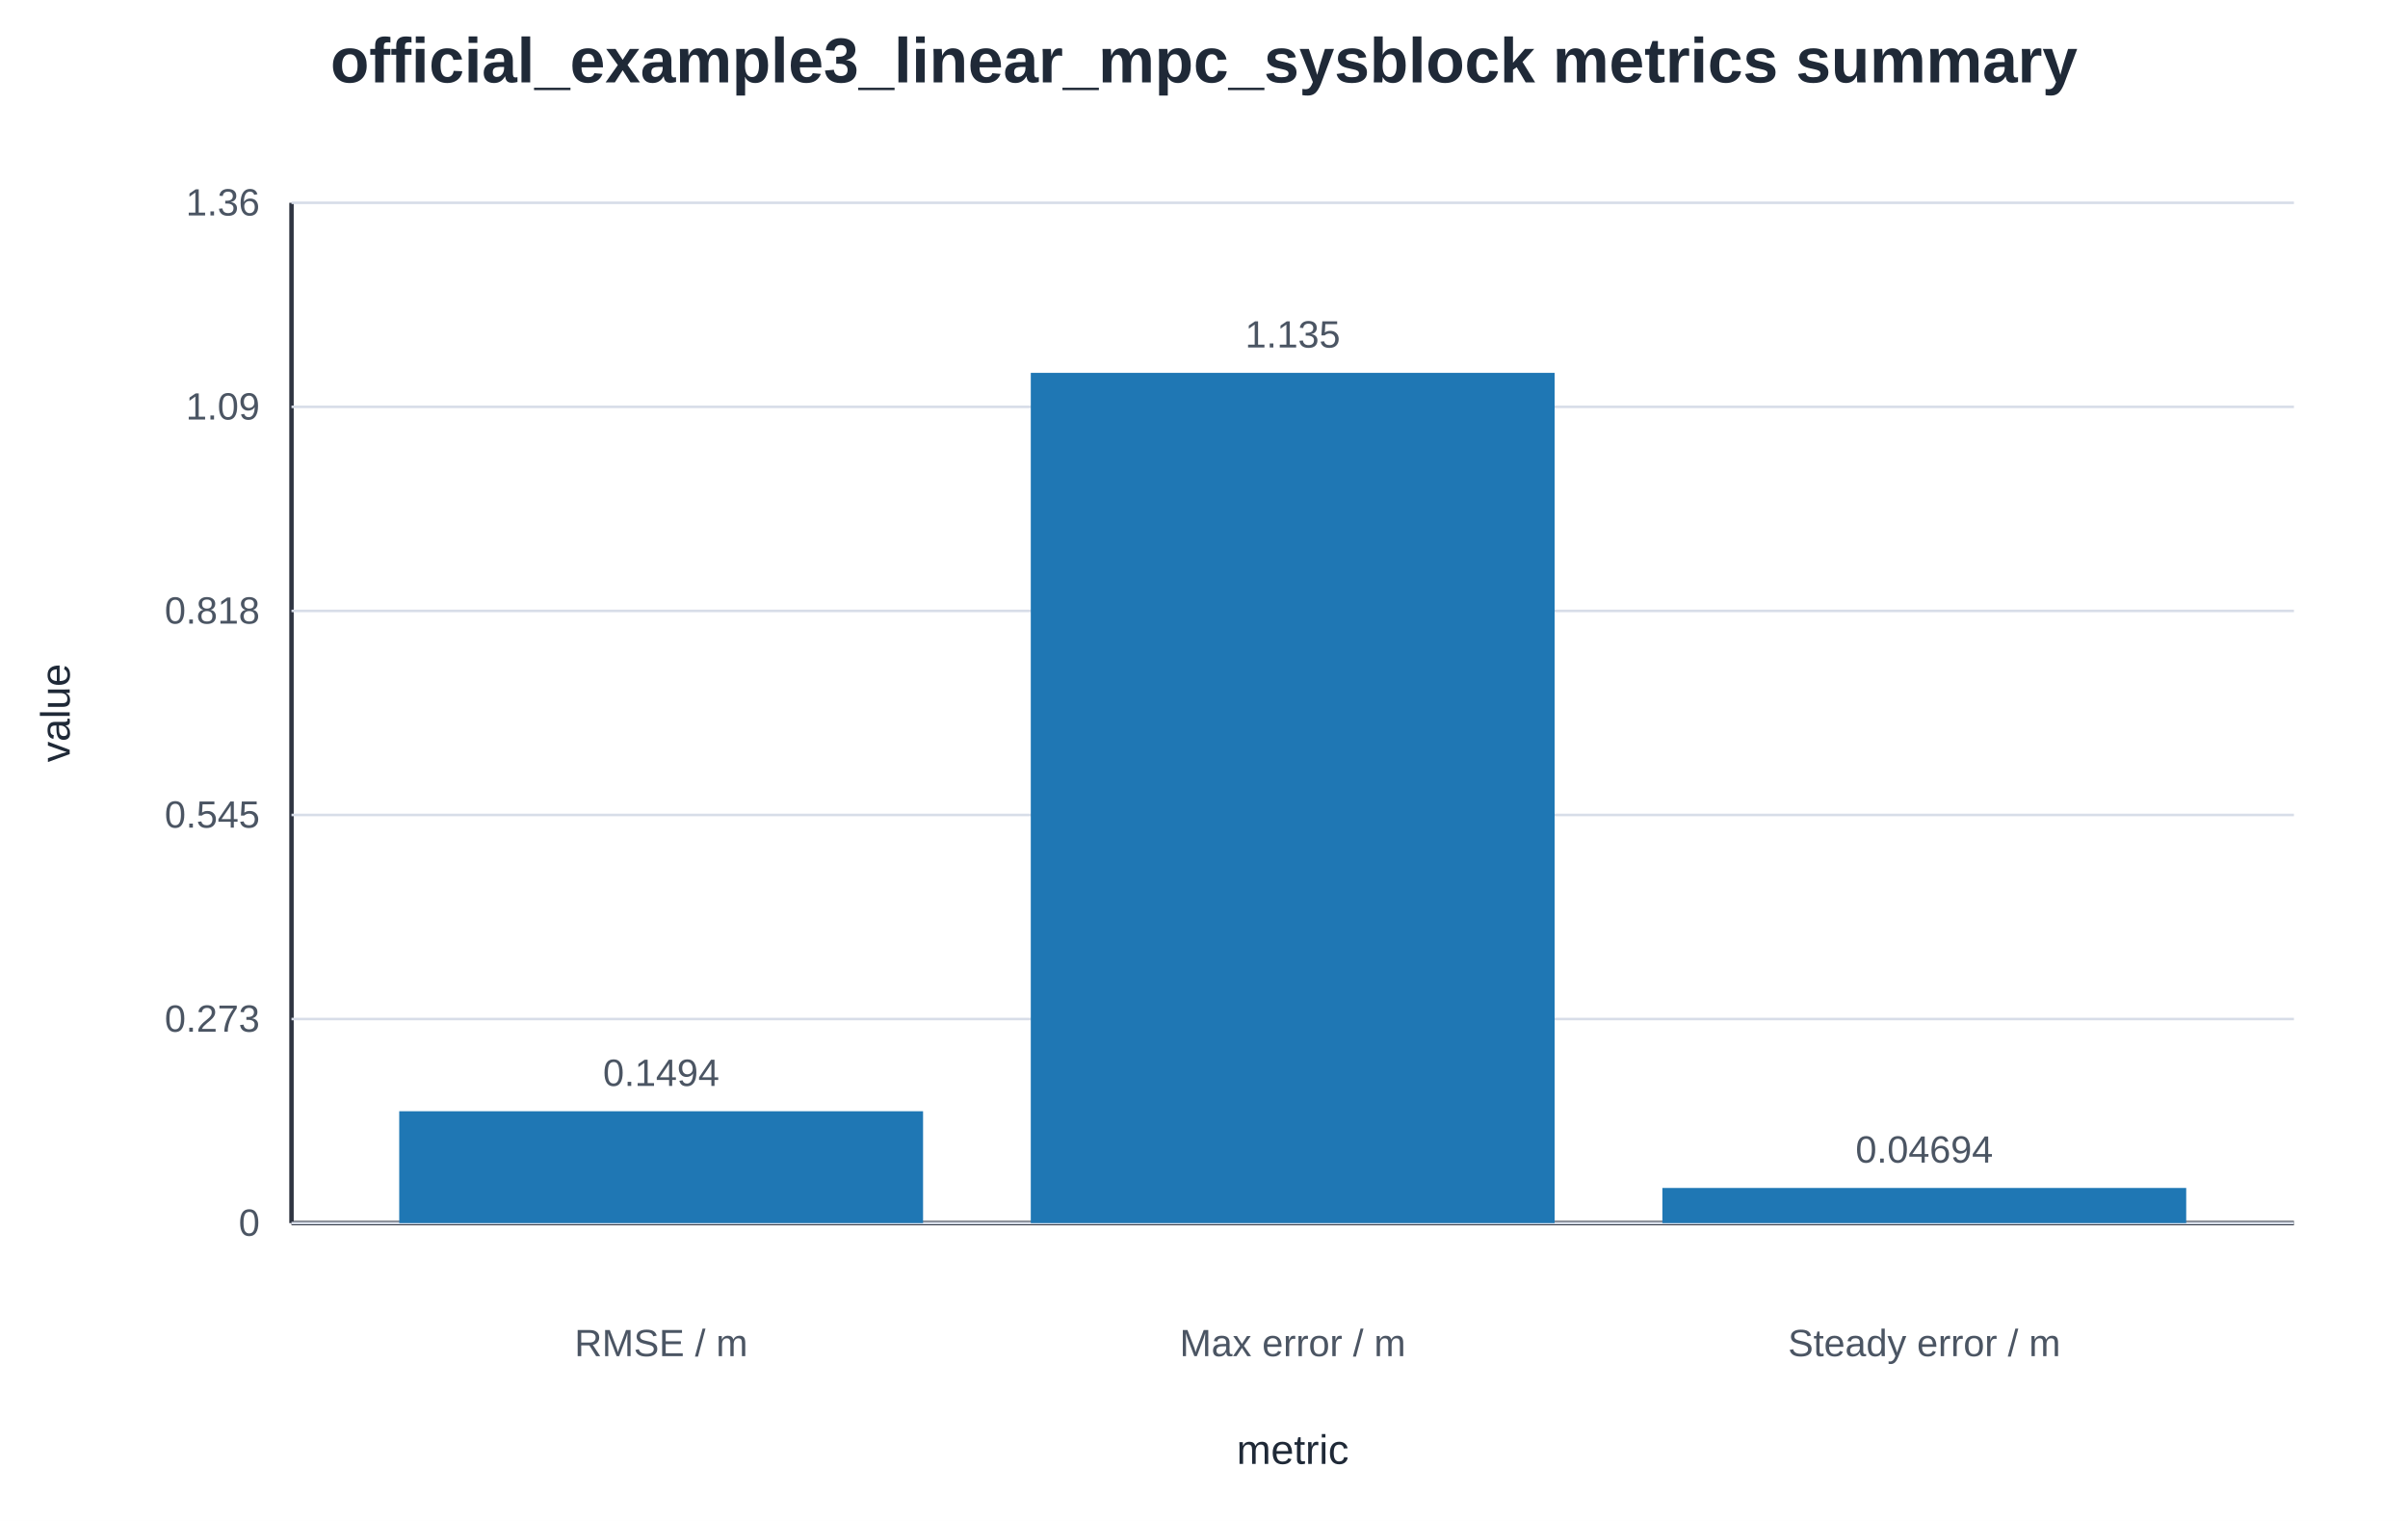
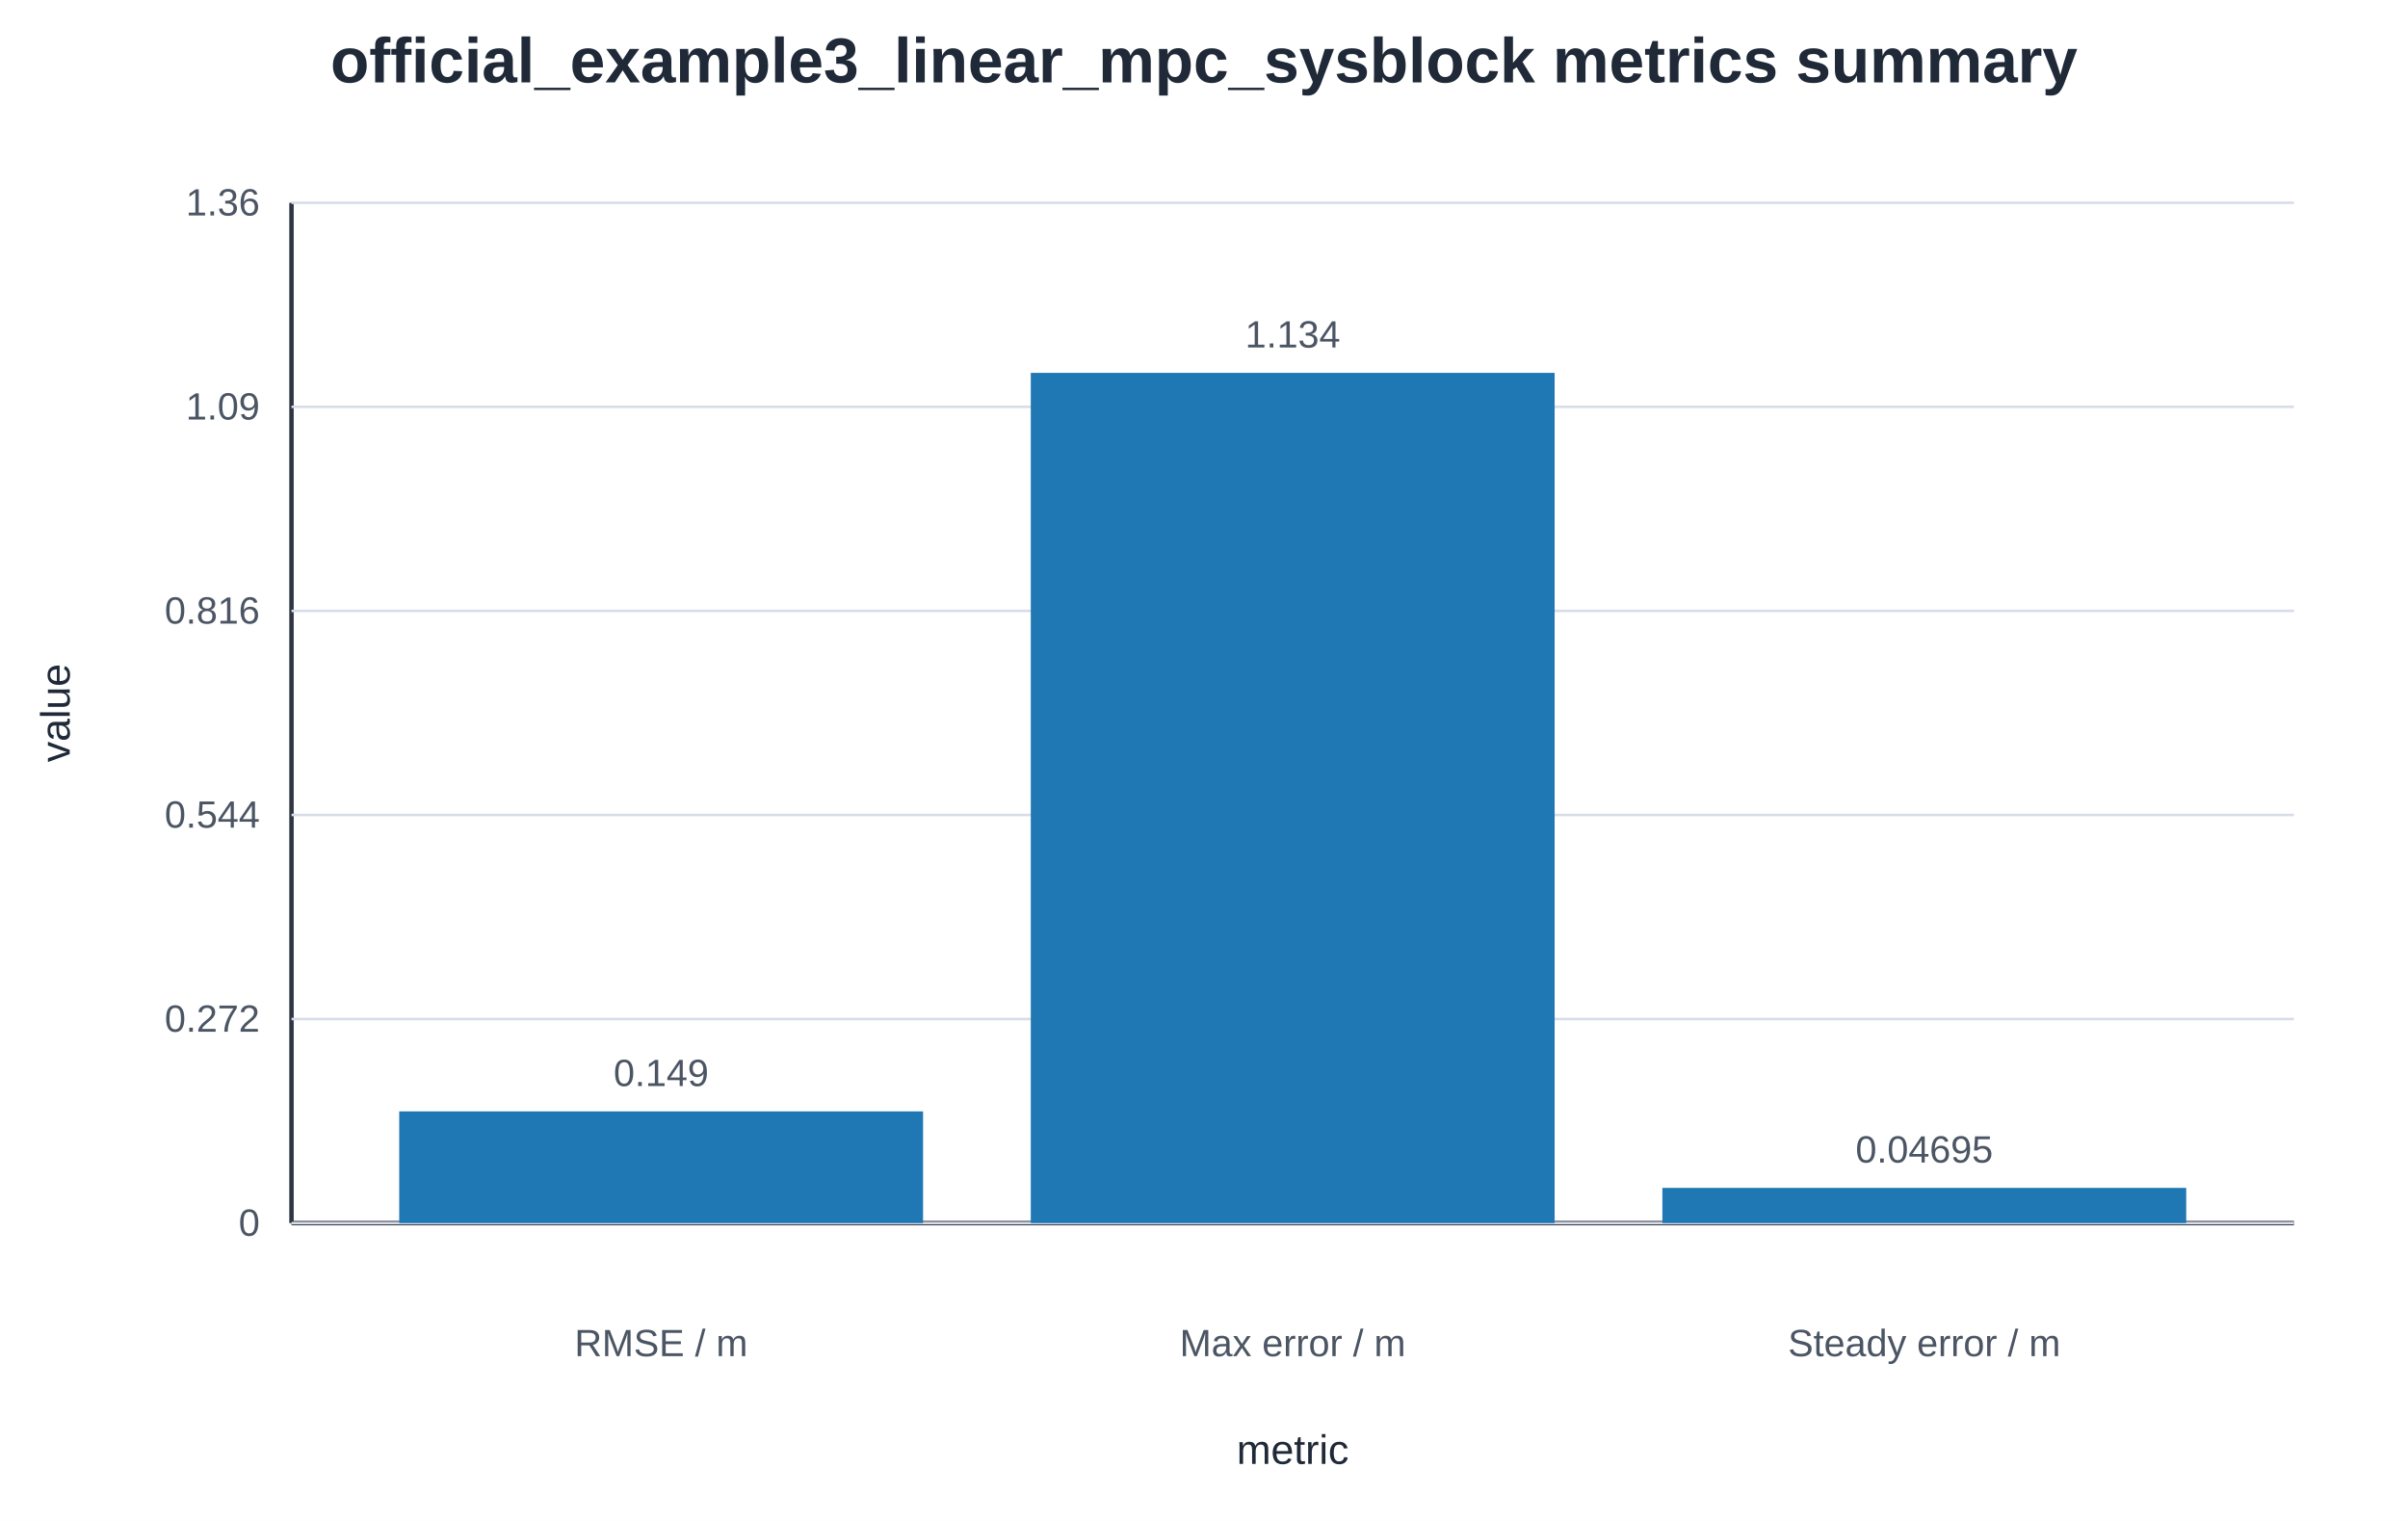
<svg xmlns="http://www.w3.org/2000/svg" width="760" height="480" viewBox="0 0 760 480">
  <style>
text { font-family: Arial, 'Microsoft YaHei', sans-serif; fill: #1f2937; }
.title { font-size: 20px; font-weight: 700; }
.label { font-size: 13px; }
.tick { font-size: 12px; fill: #4b5563; }
.legend { font-size: 13px; fill: #374151; }
</style>
  <rect x="0" y="0" width="100%" height="100%" fill="#ffffff" />
  <text x="380.00" y="26" text-anchor="middle" class="title">official_example3_linear_mpc_sysblock metrics summary</text>
  <line x1="92" y1="386" x2="724" y2="386" stroke="#2f3542" stroke-width="1.4" />
  <line x1="92" y1="64" x2="92" y2="386" stroke="#2f3542" stroke-width="1.4" />
  <line x1="92" y1="64.00" x2="724" y2="64.00" stroke="#d7dde8" stroke-width="0.8" />
  <text x="82" y="68.00" text-anchor="end" class="tick">1.36</text>
  <line x1="92" y1="128.40" x2="724" y2="128.40" stroke="#d7dde8" stroke-width="0.8" />
  <text x="82" y="132.40" text-anchor="end" class="tick">1.09</text>
  <line x1="92" y1="192.80" x2="724" y2="192.80" stroke="#d7dde8" stroke-width="0.8" />
-   <text x="82" y="196.80" text-anchor="end" class="tick">0.818</text>
+   <text x="82" y="196.80" text-anchor="end" class="tick">0.816</text>
  <line x1="92" y1="257.20" x2="724" y2="257.20" stroke="#d7dde8" stroke-width="0.8" />
-   <text x="82" y="261.20" text-anchor="end" class="tick">0.545</text>
+   <text x="82" y="261.20" text-anchor="end" class="tick">0.544</text>
  <line x1="92" y1="321.60" x2="724" y2="321.60" stroke="#d7dde8" stroke-width="0.8" />
-   <text x="82" y="325.60" text-anchor="end" class="tick">0.273</text>
+   <text x="82" y="325.60" text-anchor="end" class="tick">0.272</text>
  <line x1="92" y1="386.00" x2="724" y2="386.00" stroke="#d7dde8" stroke-width="0.8" />
  <text x="82" y="390.00" text-anchor="end" class="tick">0</text>
  <text x="408.00" y="462" text-anchor="middle" class="label">metric</text>
  <text x="22" y="225.00" text-anchor="middle" class="label" transform="rotate(-90 22 225.00)">value</text>
-   <rect x="126.00" y="350.70" width="165.33" height="35.30" fill="#1f77b4" />
+   <rect x="126.00" y="350.75" width="165.33" height="35.25" fill="#1f77b4" />
  <text x="208.67" y="428" text-anchor="middle" class="tick">RMSE / m</text>
-   <text x="208.67" y="342.70" text-anchor="middle" class="tick">0.1494</text>
+   <text x="208.67" y="342.75" text-anchor="middle" class="tick">0.149</text>
  <rect x="325.33" y="117.67" width="165.33" height="268.33" fill="#1f77b4" />
  <text x="408.00" y="428" text-anchor="middle" class="tick">Max error / m</text>
-   <text x="408.00" y="109.67" text-anchor="middle" class="tick">1.135</text>
-   <rect x="524.67" y="374.91" width="165.33" height="11.09" fill="#1f77b4" />
+   <text x="408.00" y="109.67" text-anchor="middle" class="tick">1.134</text>
+   <rect x="524.67" y="374.89" width="165.33" height="11.11" fill="#1f77b4" />
  <text x="607.33" y="428" text-anchor="middle" class="tick">Steady error / m</text>
-   <text x="607.33" y="366.91" text-anchor="middle" class="tick">0.04694</text>
+   <text x="607.33" y="366.89" text-anchor="middle" class="tick">0.04695</text>
</svg>
